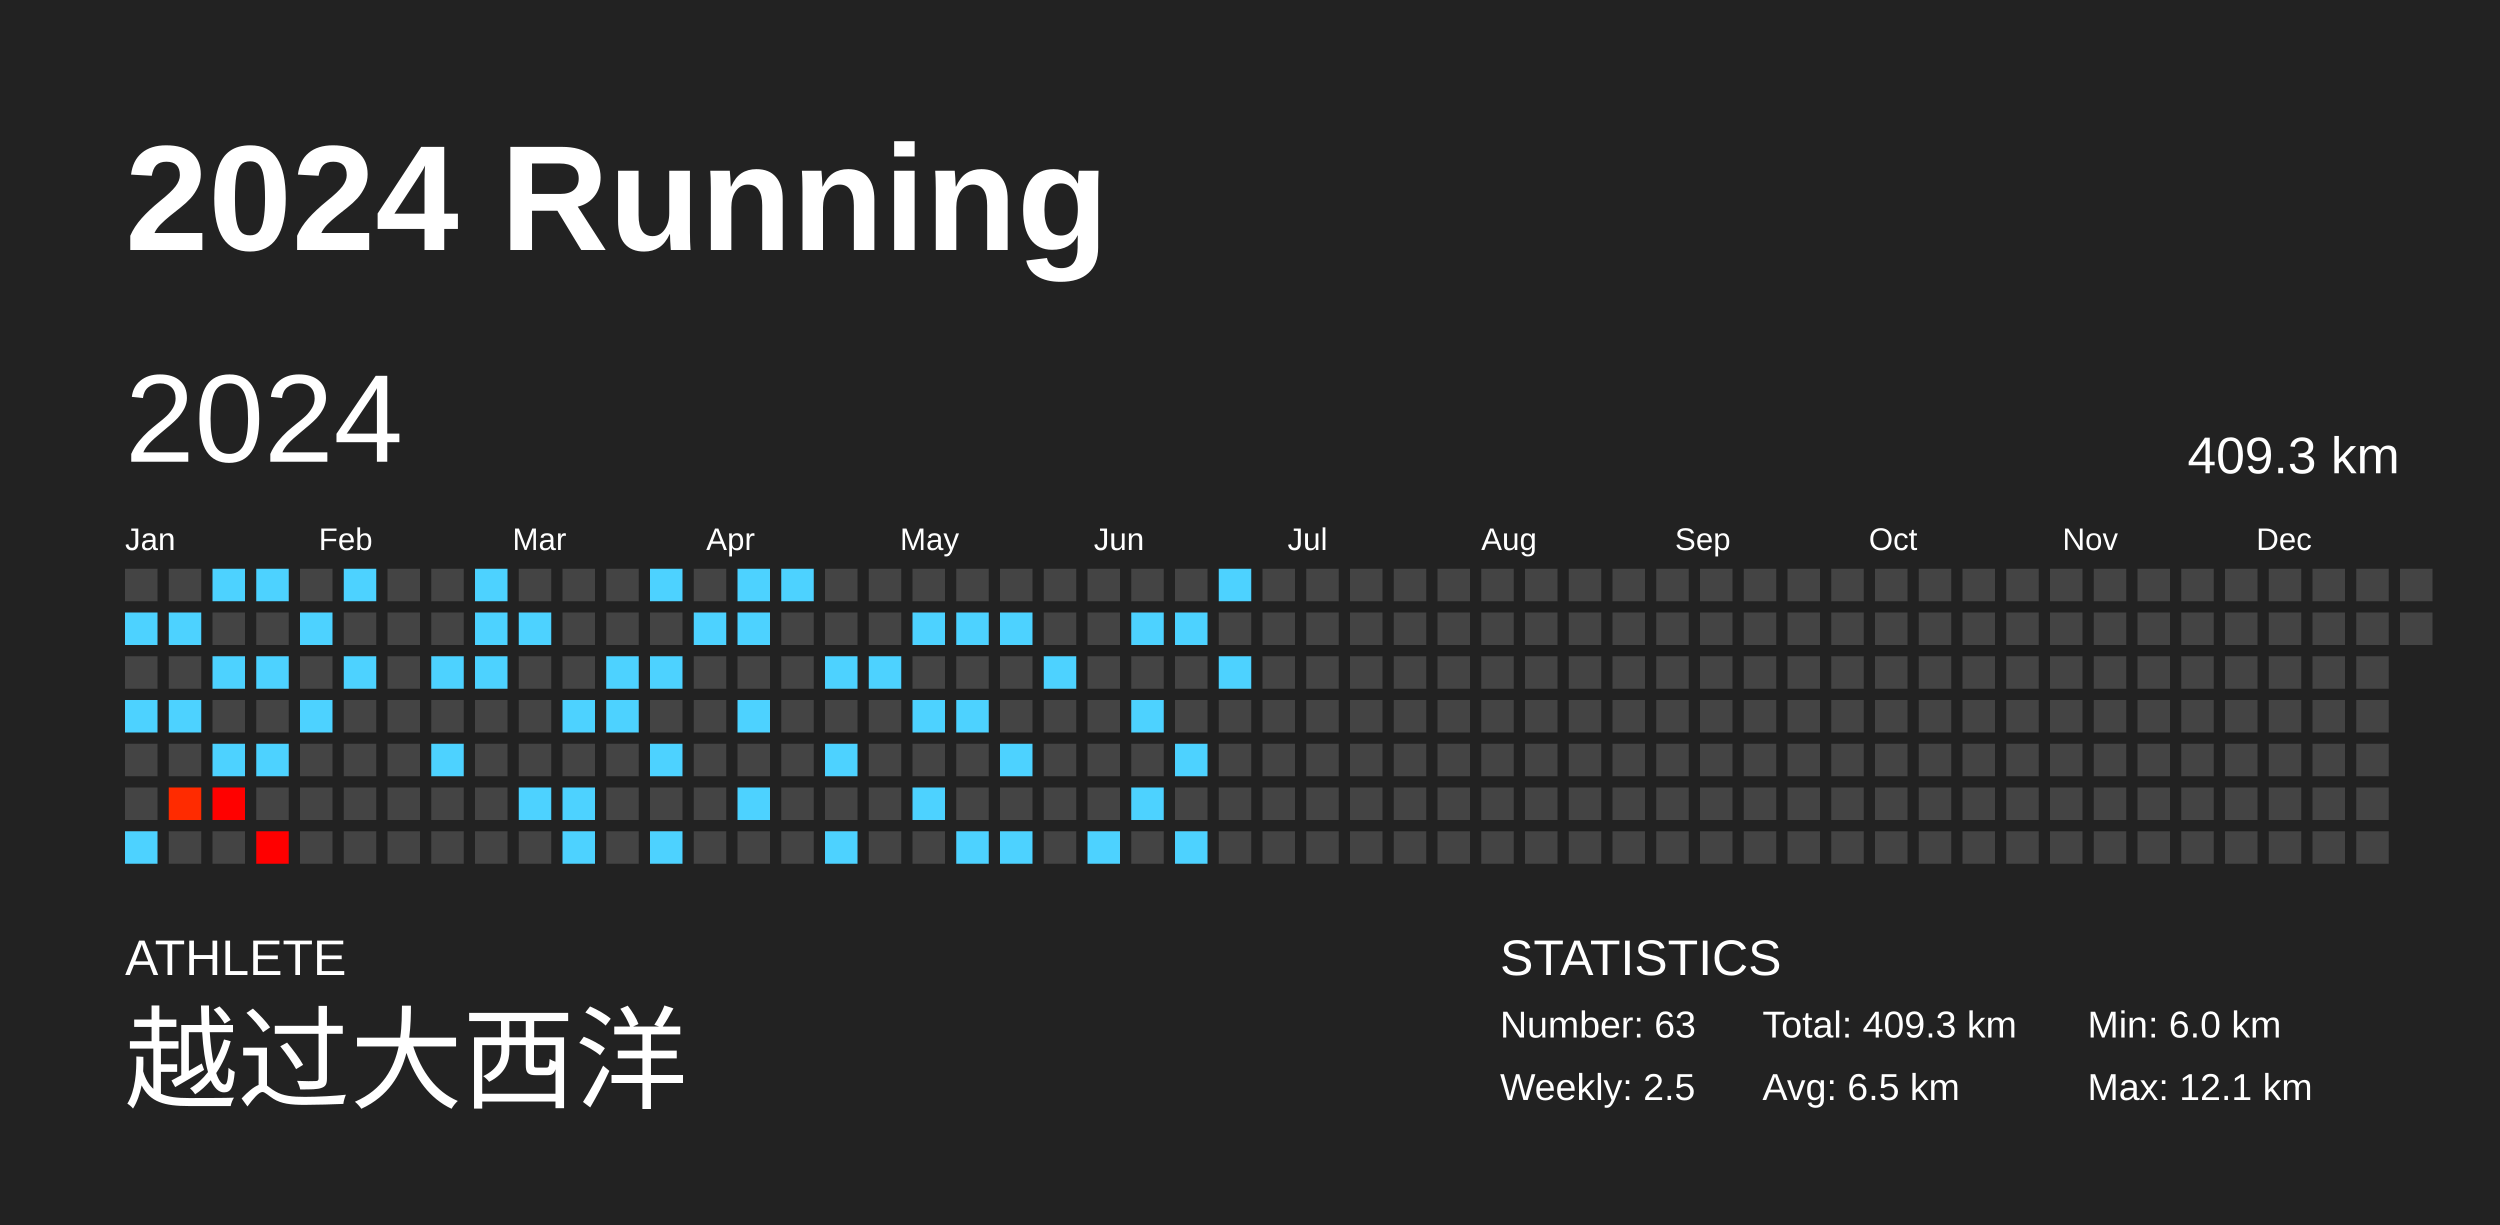
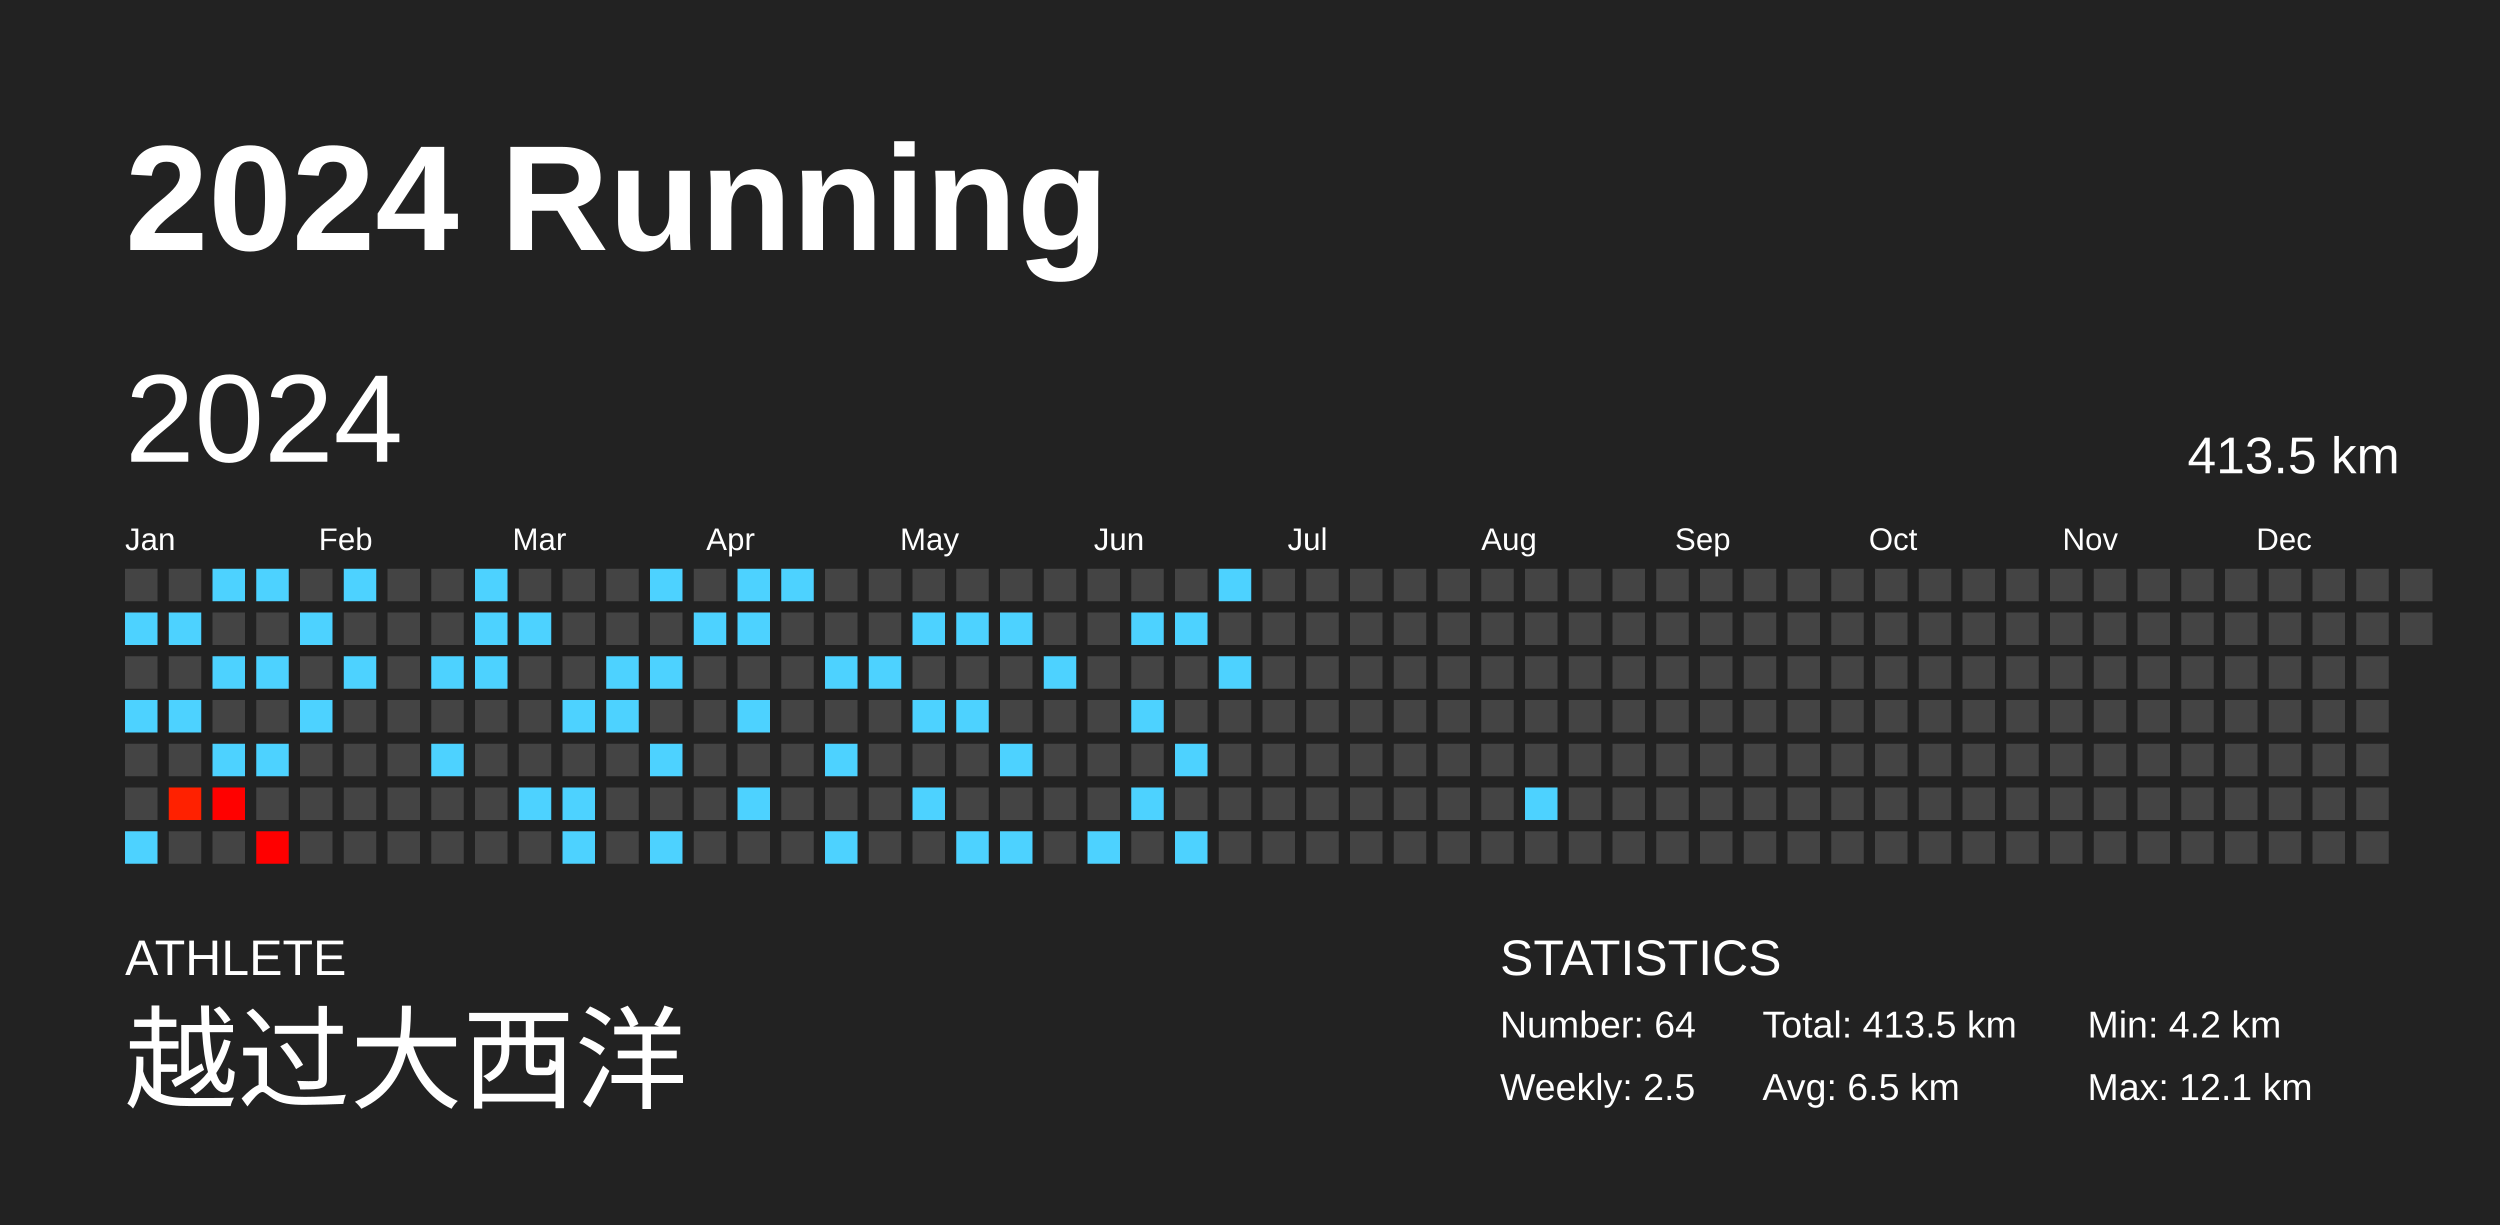
<svg xmlns="http://www.w3.org/2000/svg" baseProfile="full" height="98mm" version="1.1" viewBox="0,0,200,98" width="200mm">
  <defs />
  <rect fill="#222222" height="98" width="200" x="0" y="0" />
  <text fill="#FFFFFF" style="font-size:12px; font-family:Arial; font-weight:bold;" x="10" y="20">2024 Running</text>
  <text fill="#FFFFFF" style="font-size:4px; font-family:Arial" x="10" y="78">ATHLETE</text>
  <text fill="#FFFFFF" style="font-size:9px; font-family:Arial" x="10" y="88">越过大西洋</text>
  <text fill="#FFFFFF" style="font-size:4px; font-family:Arial" x="120" y="78">STATISTICS</text>
-   <text fill="#FFFFFF" style="font-size:3px; font-family:Arial" x="120" y="83">Number: 63</text>
+   <text fill="#FFFFFF" style="font-size:3px; font-family:Arial" x="120" y="83">Number: 64</text>
  <text fill="#FFFFFF" style="font-size:3px; font-family:Arial" x="120" y="88">Weekly: 2.5</text>
-   <text fill="#FFFFFF" style="font-size:3px; font-family:Arial" x="141" y="83">Total: 409.3 km</text>
+   <text fill="#FFFFFF" style="font-size:3px; font-family:Arial" x="141" y="83">Total: 413.5 km</text>
  <text fill="#FFFFFF" style="font-size:3px; font-family:Arial" x="141" y="88">Avg: 6.5 km</text>
-   <text fill="#FFFFFF" style="font-size:3px; font-family:Arial" x="167" y="83">Min: 6.0 km</text>
+   <text fill="#FFFFFF" style="font-size:3px; font-family:Arial" x="167" y="83">Min: 4.2 km</text>
  <text fill="#FFFFFF" style="font-size:3px; font-family:Arial" x="167" y="88">Max: 12.1 km</text>
  <text dominant-baseline="hanging" fill="#FFFFFF" style="font-size:10.0px; font-family:Arial;" x="10" y="30">2024</text>
-   <text dominant-baseline="hanging" fill="#FFFFFF" style="font-size:4.125px; font-family:Arial;" x="175" y="35">409.3 km</text>
+   <text dominant-baseline="hanging" fill="#FFFFFF" style="font-size:4.125px; font-family:Arial;" x="175" y="35">413.5 km</text>
  <text fill="#FFFFFF" style="font-size:2.5px; font-family:Arial" x="10.0" y="44">Jan</text>
  <text fill="#FFFFFF" style="font-size:2.5px; font-family:Arial" x="25.5" y="44">Feb</text>
  <text fill="#FFFFFF" style="font-size:2.5px; font-family:Arial" x="41.0" y="44">Mar</text>
  <text fill="#FFFFFF" style="font-size:2.5px; font-family:Arial" x="56.5" y="44">Apr</text>
  <text fill="#FFFFFF" style="font-size:2.5px; font-family:Arial" x="72.0" y="44">May</text>
  <text fill="#FFFFFF" style="font-size:2.5px; font-family:Arial" x="87.5" y="44">Jun</text>
  <text fill="#FFFFFF" style="font-size:2.5px; font-family:Arial" x="103.0" y="44">Jul</text>
  <text fill="#FFFFFF" style="font-size:2.5px; font-family:Arial" x="118.5" y="44">Aug</text>
  <text fill="#FFFFFF" style="font-size:2.5px; font-family:Arial" x="134.0" y="44">Sep</text>
  <text fill="#FFFFFF" style="font-size:2.5px; font-family:Arial" x="149.5" y="44">Oct</text>
  <text fill="#FFFFFF" style="font-size:2.5px; font-family:Arial" x="165.0" y="44">Nov</text>
  <text fill="#FFFFFF" style="font-size:2.5px; font-family:Arial" x="180.5" y="44">Dec</text>
  <rect fill="#444444" height="2.6" width="2.6" x="10.0" y="45.5" />
  <rect fill="#4dd2ff" height="2.6" width="2.6" x="10.0" y="49.0" />
  <rect fill="#444444" height="2.6" width="2.6" x="10.0" y="52.5" />
  <rect fill="#4dd2ff" height="2.6" width="2.6" x="10.0" y="56.0" />
  <rect fill="#444444" height="2.6" width="2.6" x="10.0" y="59.5" />
  <rect fill="#444444" height="2.6" width="2.6" x="10.0" y="63.0" />
  <rect fill="#4dd2ff" height="2.6" width="2.6" x="10.0" y="66.5" />
  <rect fill="#444444" height="2.6" width="2.6" x="13.5" y="45.5" />
  <rect fill="#4dd2ff" height="2.6" width="2.6" x="13.5" y="49.0" />
  <rect fill="#444444" height="2.6" width="2.6" x="13.5" y="52.5" />
  <rect fill="#4dd2ff" height="2.6" width="2.6" x="13.5" y="56.0" />
  <rect fill="#444444" height="2.6" width="2.6" x="13.5" y="59.5" />
-   <rect fill="#ff2b00" height="2.6" width="2.6" x="13.5" y="63.0" />
+   <rect fill="#ff2100" height="2.6" width="2.6" x="13.5" y="63.0" />
  <rect fill="#444444" height="2.6" width="2.6" x="13.5" y="66.5" />
  <rect fill="#4dd2ff" height="2.6" width="2.6" x="17.0" y="45.5" />
  <rect fill="#444444" height="2.6" width="2.6" x="17.0" y="49.0" />
  <rect fill="#4dd2ff" height="2.6" width="2.6" x="17.0" y="52.5" />
  <rect fill="#444444" height="2.6" width="2.6" x="17.0" y="56.0" />
  <rect fill="#4dd2ff" height="2.6" width="2.6" x="17.0" y="59.5" />
  <rect fill="#ff0100" height="2.6" width="2.6" x="17.0" y="63.0" />
  <rect fill="#444444" height="2.6" width="2.6" x="17.0" y="66.5" />
  <rect fill="#4dd2ff" height="2.6" width="2.6" x="20.5" y="45.5" />
  <rect fill="#444444" height="2.6" width="2.6" x="20.5" y="49.0" />
  <rect fill="#4dd2ff" height="2.6" width="2.6" x="20.5" y="52.5" />
  <rect fill="#444444" height="2.6" width="2.6" x="20.5" y="56.0" />
  <rect fill="#4dd2ff" height="2.6" width="2.6" x="20.5" y="59.5" />
  <rect fill="#444444" height="2.6" width="2.6" x="20.5" y="63.0" />
  <rect fill="#ff0000" height="2.6" width="2.6" x="20.5" y="66.5" />
  <rect fill="#444444" height="2.6" width="2.6" x="24.0" y="45.5" />
  <rect fill="#4dd2ff" height="2.6" width="2.6" x="24.0" y="49.0" />
  <rect fill="#444444" height="2.6" width="2.6" x="24.0" y="52.5" />
  <rect fill="#4dd2ff" height="2.6" width="2.6" x="24.0" y="56.0" />
  <rect fill="#444444" height="2.6" width="2.6" x="24.0" y="59.5" />
  <rect fill="#444444" height="2.6" width="2.6" x="24.0" y="63.0" />
  <rect fill="#444444" height="2.6" width="2.6" x="24.0" y="66.5" />
  <rect fill="#4dd2ff" height="2.6" width="2.6" x="27.5" y="45.5" />
  <rect fill="#444444" height="2.6" width="2.6" x="27.5" y="49.0" />
  <rect fill="#4dd2ff" height="2.6" width="2.6" x="27.5" y="52.5" />
  <rect fill="#444444" height="2.6" width="2.6" x="27.5" y="56.0" />
  <rect fill="#444444" height="2.6" width="2.6" x="27.5" y="59.5" />
  <rect fill="#444444" height="2.6" width="2.6" x="27.5" y="63.0" />
  <rect fill="#444444" height="2.6" width="2.6" x="27.5" y="66.5" />
  <rect fill="#444444" height="2.6" width="2.6" x="31.0" y="45.5" />
  <rect fill="#444444" height="2.6" width="2.6" x="31.0" y="49.0" />
  <rect fill="#444444" height="2.6" width="2.6" x="31.0" y="52.5" />
  <rect fill="#444444" height="2.6" width="2.6" x="31.0" y="56.0" />
  <rect fill="#444444" height="2.6" width="2.6" x="31.0" y="59.5" />
  <rect fill="#444444" height="2.6" width="2.6" x="31.0" y="63.0" />
  <rect fill="#444444" height="2.6" width="2.6" x="31.0" y="66.5" />
  <rect fill="#444444" height="2.6" width="2.6" x="34.5" y="45.5" />
  <rect fill="#444444" height="2.6" width="2.6" x="34.5" y="49.0" />
  <rect fill="#4dd2ff" height="2.6" width="2.6" x="34.5" y="52.5" />
  <rect fill="#444444" height="2.6" width="2.6" x="34.5" y="56.0" />
  <rect fill="#4dd2ff" height="2.6" width="2.6" x="34.5" y="59.5" />
  <rect fill="#444444" height="2.6" width="2.6" x="34.5" y="63.0" />
  <rect fill="#444444" height="2.6" width="2.6" x="34.5" y="66.5" />
  <rect fill="#4dd2ff" height="2.6" width="2.6" x="38.0" y="45.5" />
  <rect fill="#4dd2ff" height="2.6" width="2.6" x="38.0" y="49.0" />
  <rect fill="#4dd2ff" height="2.6" width="2.6" x="38.0" y="52.5" />
  <rect fill="#444444" height="2.6" width="2.6" x="38.0" y="56.0" />
  <rect fill="#444444" height="2.6" width="2.6" x="38.0" y="59.5" />
  <rect fill="#444444" height="2.6" width="2.6" x="38.0" y="63.0" />
  <rect fill="#444444" height="2.6" width="2.6" x="38.0" y="66.5" />
  <rect fill="#444444" height="2.6" width="2.6" x="41.5" y="45.5" />
  <rect fill="#4dd2ff" height="2.6" width="2.6" x="41.5" y="49.0" />
  <rect fill="#444444" height="2.6" width="2.6" x="41.5" y="52.5" />
  <rect fill="#444444" height="2.6" width="2.6" x="41.5" y="56.0" />
  <rect fill="#444444" height="2.6" width="2.6" x="41.5" y="59.5" />
  <rect fill="#4dd2ff" height="2.6" width="2.6" x="41.5" y="63.0" />
  <rect fill="#444444" height="2.6" width="2.6" x="41.5" y="66.5" />
  <rect fill="#444444" height="2.6" width="2.6" x="45.0" y="45.5" />
  <rect fill="#444444" height="2.6" width="2.6" x="45.0" y="49.0" />
  <rect fill="#444444" height="2.6" width="2.6" x="45.0" y="52.5" />
  <rect fill="#4dd2ff" height="2.6" width="2.6" x="45.0" y="56.0" />
  <rect fill="#444444" height="2.6" width="2.6" x="45.0" y="59.5" />
  <rect fill="#4dd2ff" height="2.6" width="2.6" x="45.0" y="63.0" />
  <rect fill="#4dd2ff" height="2.6" width="2.6" x="45.0" y="66.5" />
  <rect fill="#444444" height="2.6" width="2.6" x="48.5" y="45.5" />
  <rect fill="#444444" height="2.6" width="2.6" x="48.5" y="49.0" />
  <rect fill="#4dd2ff" height="2.6" width="2.6" x="48.5" y="52.5" />
  <rect fill="#4dd2ff" height="2.6" width="2.6" x="48.5" y="56.0" />
  <rect fill="#444444" height="2.6" width="2.6" x="48.5" y="59.5" />
  <rect fill="#444444" height="2.6" width="2.6" x="48.5" y="63.0" />
  <rect fill="#444444" height="2.6" width="2.6" x="48.5" y="66.5" />
  <rect fill="#4dd2ff" height="2.6" width="2.6" x="52.0" y="45.5" />
  <rect fill="#444444" height="2.6" width="2.6" x="52.0" y="49.0" />
  <rect fill="#4dd2ff" height="2.6" width="2.6" x="52.0" y="52.5" />
  <rect fill="#444444" height="2.6" width="2.6" x="52.0" y="56.0" />
  <rect fill="#4dd2ff" height="2.6" width="2.6" x="52.0" y="59.5" />
  <rect fill="#444444" height="2.6" width="2.6" x="52.0" y="63.0" />
  <rect fill="#4dd2ff" height="2.6" width="2.6" x="52.0" y="66.5" />
  <rect fill="#444444" height="2.6" width="2.6" x="55.5" y="45.5" />
  <rect fill="#4dd2ff" height="2.6" width="2.6" x="55.5" y="49.0" />
  <rect fill="#444444" height="2.6" width="2.6" x="55.5" y="52.5" />
  <rect fill="#444444" height="2.6" width="2.6" x="55.5" y="56.0" />
  <rect fill="#444444" height="2.6" width="2.6" x="55.5" y="59.5" />
  <rect fill="#444444" height="2.6" width="2.6" x="55.5" y="63.0" />
  <rect fill="#444444" height="2.6" width="2.6" x="55.5" y="66.5" />
  <rect fill="#4dd2ff" height="2.6" width="2.6" x="59.0" y="45.5" />
  <rect fill="#4dd2ff" height="2.6" width="2.6" x="59.0" y="49.0" />
  <rect fill="#444444" height="2.6" width="2.6" x="59.0" y="52.5" />
  <rect fill="#4dd2ff" height="2.6" width="2.6" x="59.0" y="56.0" />
  <rect fill="#444444" height="2.6" width="2.6" x="59.0" y="59.5" />
  <rect fill="#4dd2ff" height="2.6" width="2.6" x="59.0" y="63.0" />
  <rect fill="#444444" height="2.6" width="2.6" x="59.0" y="66.5" />
  <rect fill="#4dd2ff" height="2.6" width="2.6" x="62.5" y="45.5" />
  <rect fill="#444444" height="2.6" width="2.6" x="62.5" y="49.0" />
  <rect fill="#444444" height="2.6" width="2.6" x="62.5" y="52.5" />
  <rect fill="#444444" height="2.6" width="2.6" x="62.5" y="56.0" />
  <rect fill="#444444" height="2.6" width="2.6" x="62.5" y="59.5" />
  <rect fill="#444444" height="2.6" width="2.6" x="62.5" y="63.0" />
  <rect fill="#444444" height="2.6" width="2.6" x="62.5" y="66.5" />
  <rect fill="#444444" height="2.6" width="2.6" x="66.0" y="45.5" />
  <rect fill="#444444" height="2.6" width="2.6" x="66.0" y="49.0" />
  <rect fill="#4dd2ff" height="2.6" width="2.6" x="66.0" y="52.5" />
  <rect fill="#444444" height="2.6" width="2.6" x="66.0" y="56.0" />
  <rect fill="#4dd2ff" height="2.6" width="2.6" x="66.0" y="59.5" />
  <rect fill="#444444" height="2.6" width="2.6" x="66.0" y="63.0" />
  <rect fill="#4dd2ff" height="2.6" width="2.6" x="66.0" y="66.5" />
  <rect fill="#444444" height="2.6" width="2.6" x="69.5" y="45.5" />
  <rect fill="#444444" height="2.6" width="2.6" x="69.5" y="49.0" />
  <rect fill="#4dd2ff" height="2.6" width="2.6" x="69.5" y="52.5" />
  <rect fill="#444444" height="2.6" width="2.6" x="69.5" y="56.0" />
  <rect fill="#444444" height="2.6" width="2.6" x="69.5" y="59.5" />
  <rect fill="#444444" height="2.6" width="2.6" x="69.5" y="63.0" />
  <rect fill="#444444" height="2.6" width="2.6" x="69.5" y="66.5" />
  <rect fill="#444444" height="2.6" width="2.6" x="73.0" y="45.5" />
  <rect fill="#4dd2ff" height="2.6" width="2.6" x="73.0" y="49.0" />
  <rect fill="#444444" height="2.6" width="2.6" x="73.0" y="52.5" />
  <rect fill="#4dd2ff" height="2.6" width="2.6" x="73.0" y="56.0" />
  <rect fill="#444444" height="2.6" width="2.6" x="73.0" y="59.5" />
  <rect fill="#4dd2ff" height="2.6" width="2.6" x="73.0" y="63.0" />
  <rect fill="#444444" height="2.6" width="2.6" x="73.0" y="66.5" />
  <rect fill="#444444" height="2.6" width="2.6" x="76.5" y="45.5" />
  <rect fill="#4dd2ff" height="2.6" width="2.6" x="76.5" y="49.0" />
  <rect fill="#444444" height="2.6" width="2.6" x="76.5" y="52.5" />
  <rect fill="#4dd2ff" height="2.6" width="2.6" x="76.5" y="56.0" />
  <rect fill="#444444" height="2.6" width="2.6" x="76.5" y="59.5" />
  <rect fill="#444444" height="2.6" width="2.6" x="76.5" y="63.0" />
  <rect fill="#4dd2ff" height="2.6" width="2.6" x="76.5" y="66.5" />
  <rect fill="#444444" height="2.6" width="2.6" x="80.0" y="45.5" />
  <rect fill="#4dd2ff" height="2.6" width="2.6" x="80.0" y="49.0" />
  <rect fill="#444444" height="2.6" width="2.6" x="80.0" y="52.5" />
  <rect fill="#444444" height="2.6" width="2.6" x="80.0" y="56.0" />
  <rect fill="#4dd2ff" height="2.6" width="2.6" x="80.0" y="59.5" />
  <rect fill="#444444" height="2.6" width="2.6" x="80.0" y="63.0" />
  <rect fill="#4dd2ff" height="2.6" width="2.6" x="80.0" y="66.5" />
  <rect fill="#444444" height="2.6" width="2.6" x="83.5" y="45.5" />
  <rect fill="#444444" height="2.6" width="2.6" x="83.5" y="49.0" />
  <rect fill="#4dd2ff" height="2.6" width="2.6" x="83.5" y="52.5" />
  <rect fill="#444444" height="2.6" width="2.6" x="83.5" y="56.0" />
  <rect fill="#444444" height="2.6" width="2.6" x="83.5" y="59.5" />
  <rect fill="#444444" height="2.6" width="2.6" x="83.5" y="63.0" />
  <rect fill="#444444" height="2.6" width="2.6" x="83.5" y="66.5" />
  <rect fill="#444444" height="2.6" width="2.6" x="87.0" y="45.5" />
  <rect fill="#444444" height="2.6" width="2.6" x="87.0" y="49.0" />
  <rect fill="#444444" height="2.6" width="2.6" x="87.0" y="52.5" />
  <rect fill="#444444" height="2.6" width="2.6" x="87.0" y="56.0" />
  <rect fill="#444444" height="2.6" width="2.6" x="87.0" y="59.5" />
  <rect fill="#444444" height="2.6" width="2.6" x="87.0" y="63.0" />
  <rect fill="#4dd2ff" height="2.6" width="2.6" x="87.0" y="66.5" />
  <rect fill="#444444" height="2.6" width="2.6" x="90.5" y="45.5" />
  <rect fill="#4dd2ff" height="2.6" width="2.6" x="90.5" y="49.0" />
  <rect fill="#444444" height="2.6" width="2.6" x="90.5" y="52.5" />
  <rect fill="#4dd2ff" height="2.6" width="2.6" x="90.5" y="56.0" />
  <rect fill="#444444" height="2.6" width="2.6" x="90.5" y="59.5" />
  <rect fill="#4dd2ff" height="2.6" width="2.6" x="90.5" y="63.0" />
  <rect fill="#444444" height="2.6" width="2.6" x="90.5" y="66.5" />
  <rect fill="#444444" height="2.6" width="2.6" x="94.0" y="45.5" />
  <rect fill="#4dd2ff" height="2.6" width="2.6" x="94.0" y="49.0" />
  <rect fill="#444444" height="2.6" width="2.6" x="94.0" y="52.5" />
  <rect fill="#444444" height="2.6" width="2.6" x="94.0" y="56.0" />
  <rect fill="#4dd2ff" height="2.6" width="2.6" x="94.0" y="59.5" />
  <rect fill="#444444" height="2.6" width="2.6" x="94.0" y="63.0" />
  <rect fill="#4dd2ff" height="2.6" width="2.6" x="94.0" y="66.5" />
  <rect fill="#4dd2ff" height="2.6" width="2.6" x="97.5" y="45.5" />
  <rect fill="#444444" height="2.6" width="2.6" x="97.5" y="49.0" />
  <rect fill="#4dd2ff" height="2.6" width="2.6" x="97.5" y="52.5" />
  <rect fill="#444444" height="2.6" width="2.6" x="97.5" y="56.0" />
  <rect fill="#444444" height="2.6" width="2.6" x="97.5" y="59.5" />
  <rect fill="#444444" height="2.6" width="2.6" x="97.5" y="63.0" />
  <rect fill="#444444" height="2.6" width="2.6" x="97.5" y="66.5" />
  <rect fill="#444444" height="2.6" width="2.6" x="101.0" y="45.5" />
  <rect fill="#444444" height="2.6" width="2.6" x="101.0" y="49.0" />
  <rect fill="#444444" height="2.6" width="2.6" x="101.0" y="52.5" />
  <rect fill="#444444" height="2.6" width="2.6" x="101.0" y="56.0" />
  <rect fill="#444444" height="2.6" width="2.6" x="101.0" y="59.5" />
  <rect fill="#444444" height="2.6" width="2.6" x="101.0" y="63.0" />
  <rect fill="#444444" height="2.6" width="2.6" x="101.0" y="66.5" />
  <rect fill="#444444" height="2.6" width="2.6" x="104.5" y="45.5" />
  <rect fill="#444444" height="2.6" width="2.6" x="104.5" y="49.0" />
  <rect fill="#444444" height="2.6" width="2.6" x="104.5" y="52.5" />
  <rect fill="#444444" height="2.6" width="2.6" x="104.5" y="56.0" />
  <rect fill="#444444" height="2.6" width="2.6" x="104.5" y="59.5" />
  <rect fill="#444444" height="2.6" width="2.6" x="104.5" y="63.0" />
  <rect fill="#444444" height="2.6" width="2.6" x="104.5" y="66.5" />
  <rect fill="#444444" height="2.6" width="2.6" x="108.0" y="45.5" />
  <rect fill="#444444" height="2.6" width="2.6" x="108.0" y="49.0" />
  <rect fill="#444444" height="2.6" width="2.6" x="108.0" y="52.5" />
  <rect fill="#444444" height="2.6" width="2.6" x="108.0" y="56.0" />
  <rect fill="#444444" height="2.6" width="2.6" x="108.0" y="59.5" />
  <rect fill="#444444" height="2.6" width="2.6" x="108.0" y="63.0" />
  <rect fill="#444444" height="2.6" width="2.6" x="108.0" y="66.5" />
  <rect fill="#444444" height="2.6" width="2.6" x="111.5" y="45.5" />
  <rect fill="#444444" height="2.6" width="2.6" x="111.5" y="49.0" />
  <rect fill="#444444" height="2.6" width="2.6" x="111.5" y="52.5" />
  <rect fill="#444444" height="2.6" width="2.6" x="111.5" y="56.0" />
  <rect fill="#444444" height="2.6" width="2.6" x="111.5" y="59.5" />
  <rect fill="#444444" height="2.6" width="2.6" x="111.5" y="63.0" />
  <rect fill="#444444" height="2.6" width="2.6" x="111.5" y="66.5" />
  <rect fill="#444444" height="2.6" width="2.6" x="115.0" y="45.5" />
  <rect fill="#444444" height="2.6" width="2.6" x="115.0" y="49.0" />
  <rect fill="#444444" height="2.6" width="2.6" x="115.0" y="52.5" />
  <rect fill="#444444" height="2.6" width="2.6" x="115.0" y="56.0" />
  <rect fill="#444444" height="2.6" width="2.6" x="115.0" y="59.5" />
  <rect fill="#444444" height="2.6" width="2.6" x="115.0" y="63.0" />
  <rect fill="#444444" height="2.6" width="2.6" x="115.0" y="66.5" />
  <rect fill="#444444" height="2.6" width="2.6" x="118.5" y="45.5" />
  <rect fill="#444444" height="2.6" width="2.6" x="118.5" y="49.0" />
  <rect fill="#444444" height="2.6" width="2.6" x="118.5" y="52.5" />
  <rect fill="#444444" height="2.6" width="2.6" x="118.5" y="56.0" />
  <rect fill="#444444" height="2.6" width="2.6" x="118.5" y="59.5" />
  <rect fill="#444444" height="2.6" width="2.6" x="118.5" y="63.0" />
  <rect fill="#444444" height="2.6" width="2.6" x="118.5" y="66.5" />
  <rect fill="#444444" height="2.6" width="2.6" x="122.0" y="45.5" />
  <rect fill="#444444" height="2.6" width="2.6" x="122.0" y="49.0" />
  <rect fill="#444444" height="2.6" width="2.6" x="122.0" y="52.5" />
  <rect fill="#444444" height="2.6" width="2.6" x="122.0" y="56.0" />
  <rect fill="#444444" height="2.6" width="2.6" x="122.0" y="59.5" />
-   <rect fill="#444444" height="2.6" width="2.6" x="122.0" y="63.0" />
+   <rect fill="#4dd2ff" height="2.6" width="2.6" x="122.0" y="63.0" />
  <rect fill="#444444" height="2.6" width="2.6" x="122.0" y="66.5" />
  <rect fill="#444444" height="2.6" width="2.6" x="125.5" y="45.5" />
  <rect fill="#444444" height="2.6" width="2.6" x="125.5" y="49.0" />
  <rect fill="#444444" height="2.6" width="2.6" x="125.5" y="52.5" />
  <rect fill="#444444" height="2.6" width="2.6" x="125.5" y="56.0" />
  <rect fill="#444444" height="2.6" width="2.6" x="125.5" y="59.5" />
  <rect fill="#444444" height="2.6" width="2.6" x="125.5" y="63.0" />
  <rect fill="#444444" height="2.6" width="2.6" x="125.5" y="66.5" />
  <rect fill="#444444" height="2.6" width="2.6" x="129.0" y="45.5" />
  <rect fill="#444444" height="2.6" width="2.6" x="129.0" y="49.0" />
  <rect fill="#444444" height="2.6" width="2.6" x="129.0" y="52.5" />
  <rect fill="#444444" height="2.6" width="2.6" x="129.0" y="56.0" />
  <rect fill="#444444" height="2.6" width="2.6" x="129.0" y="59.5" />
  <rect fill="#444444" height="2.6" width="2.6" x="129.0" y="63.0" />
  <rect fill="#444444" height="2.6" width="2.6" x="129.0" y="66.5" />
  <rect fill="#444444" height="2.6" width="2.6" x="132.5" y="45.5" />
  <rect fill="#444444" height="2.6" width="2.6" x="132.5" y="49.0" />
  <rect fill="#444444" height="2.6" width="2.6" x="132.5" y="52.5" />
  <rect fill="#444444" height="2.6" width="2.6" x="132.5" y="56.0" />
  <rect fill="#444444" height="2.6" width="2.6" x="132.5" y="59.5" />
  <rect fill="#444444" height="2.6" width="2.6" x="132.5" y="63.0" />
  <rect fill="#444444" height="2.6" width="2.6" x="132.5" y="66.5" />
  <rect fill="#444444" height="2.6" width="2.6" x="136.0" y="45.5" />
  <rect fill="#444444" height="2.6" width="2.6" x="136.0" y="49.0" />
  <rect fill="#444444" height="2.6" width="2.6" x="136.0" y="52.5" />
  <rect fill="#444444" height="2.6" width="2.6" x="136.0" y="56.0" />
  <rect fill="#444444" height="2.6" width="2.6" x="136.0" y="59.5" />
  <rect fill="#444444" height="2.6" width="2.6" x="136.0" y="63.0" />
  <rect fill="#444444" height="2.6" width="2.6" x="136.0" y="66.5" />
  <rect fill="#444444" height="2.6" width="2.6" x="139.5" y="45.5" />
  <rect fill="#444444" height="2.6" width="2.6" x="139.5" y="49.0" />
  <rect fill="#444444" height="2.6" width="2.6" x="139.5" y="52.5" />
  <rect fill="#444444" height="2.6" width="2.6" x="139.5" y="56.0" />
  <rect fill="#444444" height="2.6" width="2.6" x="139.5" y="59.5" />
  <rect fill="#444444" height="2.6" width="2.6" x="139.5" y="63.0" />
  <rect fill="#444444" height="2.6" width="2.6" x="139.5" y="66.5" />
  <rect fill="#444444" height="2.6" width="2.6" x="143.0" y="45.5" />
  <rect fill="#444444" height="2.6" width="2.6" x="143.0" y="49.0" />
  <rect fill="#444444" height="2.6" width="2.6" x="143.0" y="52.5" />
  <rect fill="#444444" height="2.6" width="2.6" x="143.0" y="56.0" />
  <rect fill="#444444" height="2.6" width="2.6" x="143.0" y="59.5" />
  <rect fill="#444444" height="2.6" width="2.6" x="143.0" y="63.0" />
  <rect fill="#444444" height="2.6" width="2.6" x="143.0" y="66.5" />
  <rect fill="#444444" height="2.6" width="2.6" x="146.5" y="45.5" />
  <rect fill="#444444" height="2.6" width="2.6" x="146.5" y="49.0" />
  <rect fill="#444444" height="2.6" width="2.6" x="146.5" y="52.5" />
  <rect fill="#444444" height="2.6" width="2.6" x="146.5" y="56.0" />
  <rect fill="#444444" height="2.6" width="2.6" x="146.5" y="59.5" />
  <rect fill="#444444" height="2.6" width="2.6" x="146.5" y="63.0" />
  <rect fill="#444444" height="2.6" width="2.6" x="146.5" y="66.5" />
  <rect fill="#444444" height="2.6" width="2.6" x="150.0" y="45.5" />
  <rect fill="#444444" height="2.6" width="2.6" x="150.0" y="49.0" />
  <rect fill="#444444" height="2.6" width="2.6" x="150.0" y="52.5" />
  <rect fill="#444444" height="2.6" width="2.6" x="150.0" y="56.0" />
  <rect fill="#444444" height="2.6" width="2.6" x="150.0" y="59.5" />
  <rect fill="#444444" height="2.6" width="2.6" x="150.0" y="63.0" />
  <rect fill="#444444" height="2.6" width="2.6" x="150.0" y="66.5" />
  <rect fill="#444444" height="2.6" width="2.6" x="153.5" y="45.5" />
  <rect fill="#444444" height="2.6" width="2.6" x="153.5" y="49.0" />
  <rect fill="#444444" height="2.6" width="2.6" x="153.5" y="52.5" />
  <rect fill="#444444" height="2.6" width="2.6" x="153.5" y="56.0" />
  <rect fill="#444444" height="2.6" width="2.6" x="153.5" y="59.5" />
  <rect fill="#444444" height="2.6" width="2.6" x="153.5" y="63.0" />
  <rect fill="#444444" height="2.6" width="2.6" x="153.5" y="66.5" />
  <rect fill="#444444" height="2.6" width="2.6" x="157.0" y="45.5" />
  <rect fill="#444444" height="2.6" width="2.6" x="157.0" y="49.0" />
  <rect fill="#444444" height="2.6" width="2.6" x="157.0" y="52.5" />
  <rect fill="#444444" height="2.6" width="2.6" x="157.0" y="56.0" />
  <rect fill="#444444" height="2.6" width="2.6" x="157.0" y="59.5" />
  <rect fill="#444444" height="2.6" width="2.6" x="157.0" y="63.0" />
  <rect fill="#444444" height="2.6" width="2.6" x="157.0" y="66.5" />
  <rect fill="#444444" height="2.6" width="2.6" x="160.5" y="45.5" />
  <rect fill="#444444" height="2.6" width="2.6" x="160.5" y="49.0" />
  <rect fill="#444444" height="2.6" width="2.6" x="160.5" y="52.5" />
  <rect fill="#444444" height="2.6" width="2.6" x="160.5" y="56.0" />
  <rect fill="#444444" height="2.6" width="2.6" x="160.5" y="59.5" />
  <rect fill="#444444" height="2.6" width="2.6" x="160.5" y="63.0" />
  <rect fill="#444444" height="2.6" width="2.6" x="160.5" y="66.5" />
  <rect fill="#444444" height="2.6" width="2.6" x="164.0" y="45.5" />
  <rect fill="#444444" height="2.6" width="2.6" x="164.0" y="49.0" />
  <rect fill="#444444" height="2.6" width="2.6" x="164.0" y="52.5" />
  <rect fill="#444444" height="2.6" width="2.6" x="164.0" y="56.0" />
  <rect fill="#444444" height="2.6" width="2.6" x="164.0" y="59.5" />
  <rect fill="#444444" height="2.6" width="2.6" x="164.0" y="63.0" />
  <rect fill="#444444" height="2.6" width="2.6" x="164.0" y="66.5" />
  <rect fill="#444444" height="2.6" width="2.6" x="167.5" y="45.5" />
  <rect fill="#444444" height="2.6" width="2.6" x="167.5" y="49.0" />
  <rect fill="#444444" height="2.6" width="2.6" x="167.5" y="52.5" />
  <rect fill="#444444" height="2.6" width="2.6" x="167.5" y="56.0" />
  <rect fill="#444444" height="2.6" width="2.6" x="167.5" y="59.5" />
  <rect fill="#444444" height="2.6" width="2.6" x="167.5" y="63.0" />
  <rect fill="#444444" height="2.6" width="2.6" x="167.5" y="66.5" />
  <rect fill="#444444" height="2.6" width="2.6" x="171.0" y="45.5" />
  <rect fill="#444444" height="2.6" width="2.6" x="171.0" y="49.0" />
  <rect fill="#444444" height="2.6" width="2.6" x="171.0" y="52.5" />
  <rect fill="#444444" height="2.6" width="2.6" x="171.0" y="56.0" />
  <rect fill="#444444" height="2.6" width="2.6" x="171.0" y="59.5" />
  <rect fill="#444444" height="2.6" width="2.6" x="171.0" y="63.0" />
  <rect fill="#444444" height="2.6" width="2.6" x="171.0" y="66.5" />
  <rect fill="#444444" height="2.6" width="2.6" x="174.5" y="45.5" />
  <rect fill="#444444" height="2.6" width="2.6" x="174.5" y="49.0" />
  <rect fill="#444444" height="2.6" width="2.6" x="174.5" y="52.5" />
  <rect fill="#444444" height="2.6" width="2.6" x="174.5" y="56.0" />
  <rect fill="#444444" height="2.6" width="2.6" x="174.5" y="59.5" />
  <rect fill="#444444" height="2.6" width="2.6" x="174.5" y="63.0" />
  <rect fill="#444444" height="2.6" width="2.6" x="174.5" y="66.5" />
  <rect fill="#444444" height="2.6" width="2.6" x="178.0" y="45.5" />
  <rect fill="#444444" height="2.6" width="2.6" x="178.0" y="49.0" />
  <rect fill="#444444" height="2.6" width="2.6" x="178.0" y="52.5" />
  <rect fill="#444444" height="2.6" width="2.6" x="178.0" y="56.0" />
  <rect fill="#444444" height="2.6" width="2.6" x="178.0" y="59.5" />
  <rect fill="#444444" height="2.6" width="2.6" x="178.0" y="63.0" />
  <rect fill="#444444" height="2.6" width="2.6" x="178.0" y="66.5" />
  <rect fill="#444444" height="2.6" width="2.6" x="181.5" y="45.5" />
  <rect fill="#444444" height="2.6" width="2.6" x="181.5" y="49.0" />
  <rect fill="#444444" height="2.6" width="2.6" x="181.5" y="52.5" />
  <rect fill="#444444" height="2.6" width="2.6" x="181.5" y="56.0" />
  <rect fill="#444444" height="2.6" width="2.6" x="181.5" y="59.5" />
  <rect fill="#444444" height="2.6" width="2.6" x="181.5" y="63.0" />
  <rect fill="#444444" height="2.6" width="2.6" x="181.5" y="66.5" />
  <rect fill="#444444" height="2.6" width="2.6" x="185.0" y="45.5" />
  <rect fill="#444444" height="2.6" width="2.6" x="185.0" y="49.0" />
  <rect fill="#444444" height="2.6" width="2.6" x="185.0" y="52.5" />
  <rect fill="#444444" height="2.6" width="2.6" x="185.0" y="56.0" />
  <rect fill="#444444" height="2.6" width="2.6" x="185.0" y="59.5" />
  <rect fill="#444444" height="2.6" width="2.6" x="185.0" y="63.0" />
  <rect fill="#444444" height="2.6" width="2.6" x="185.0" y="66.5" />
  <rect fill="#444444" height="2.6" width="2.6" x="188.5" y="45.5" />
  <rect fill="#444444" height="2.6" width="2.6" x="188.5" y="49.0" />
  <rect fill="#444444" height="2.6" width="2.6" x="188.5" y="52.5" />
  <rect fill="#444444" height="2.6" width="2.6" x="188.5" y="56.0" />
  <rect fill="#444444" height="2.6" width="2.6" x="188.5" y="59.5" />
  <rect fill="#444444" height="2.6" width="2.6" x="188.5" y="63.0" />
  <rect fill="#444444" height="2.6" width="2.6" x="188.5" y="66.5" />
  <rect fill="#444444" height="2.6" width="2.6" x="192.0" y="45.5" />
  <rect fill="#444444" height="2.6" width="2.6" x="192.0" y="49.0" />
</svg>
